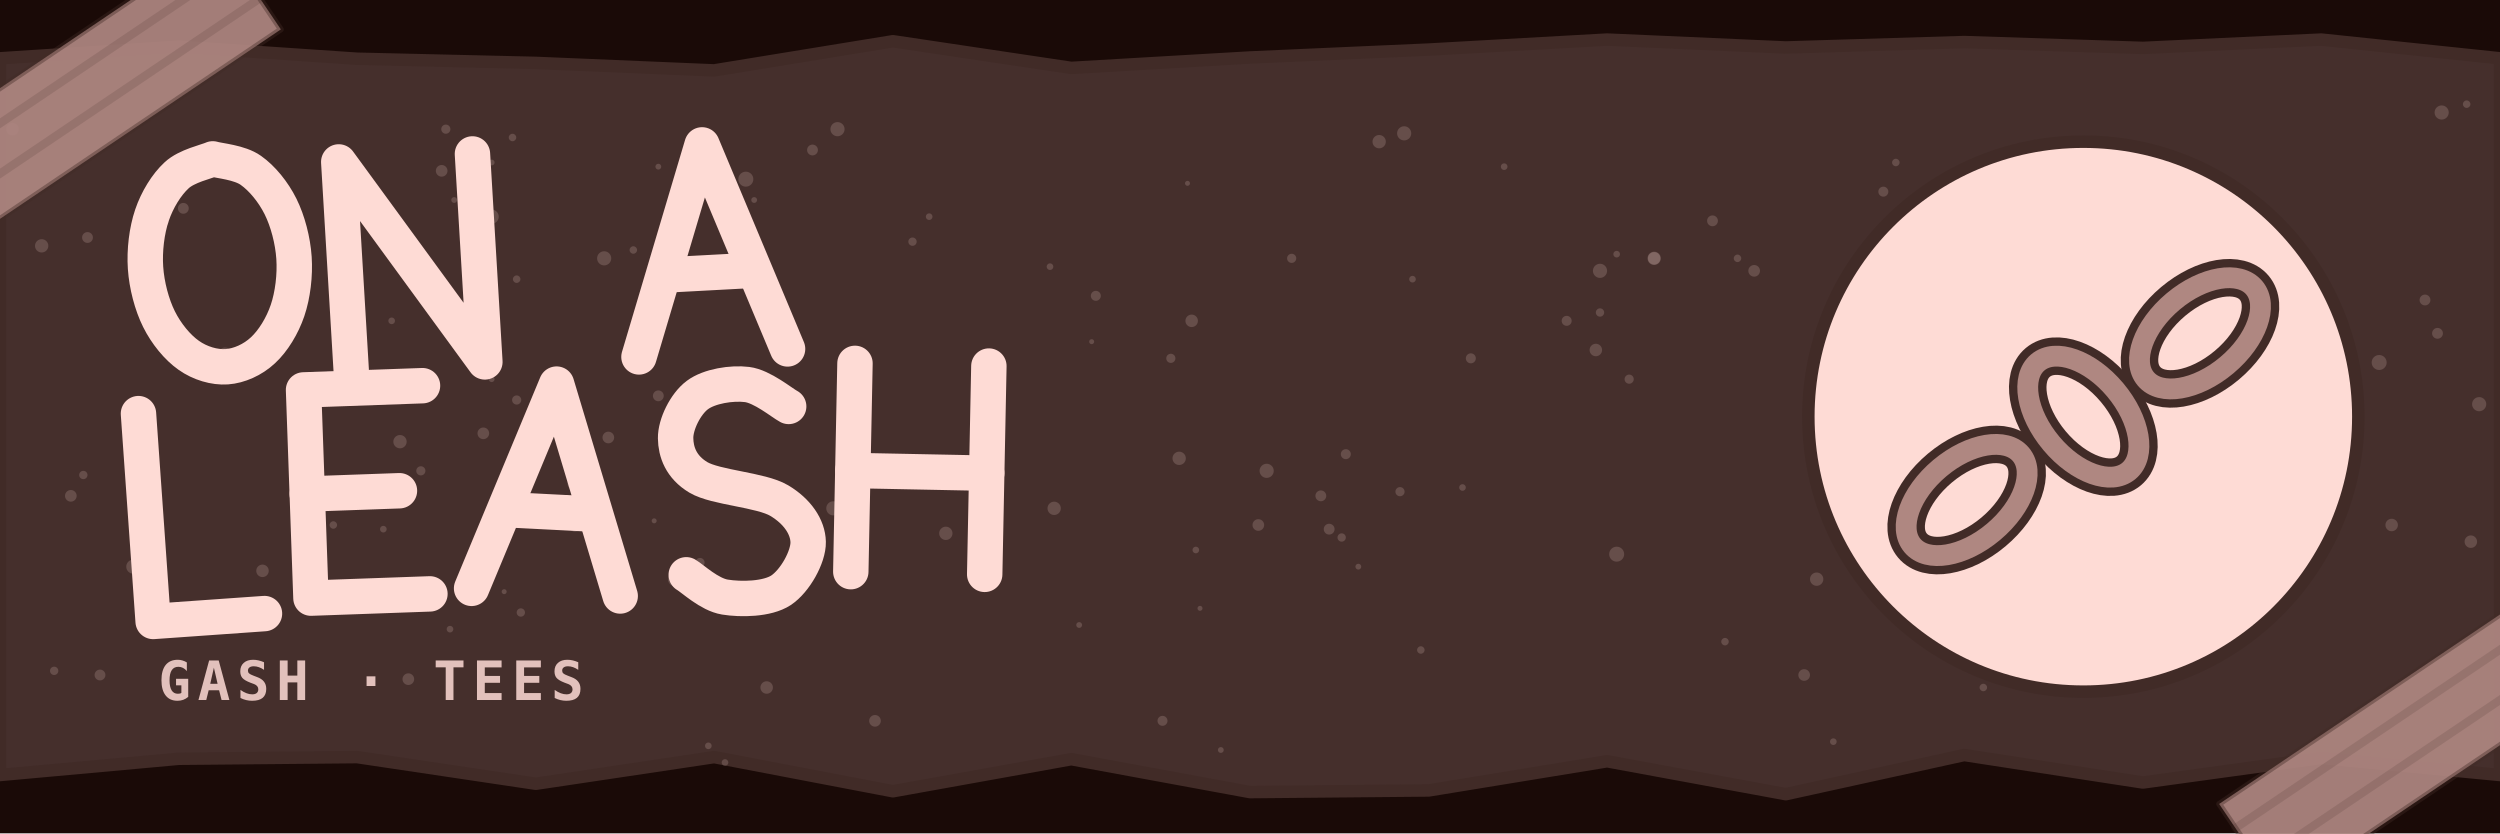
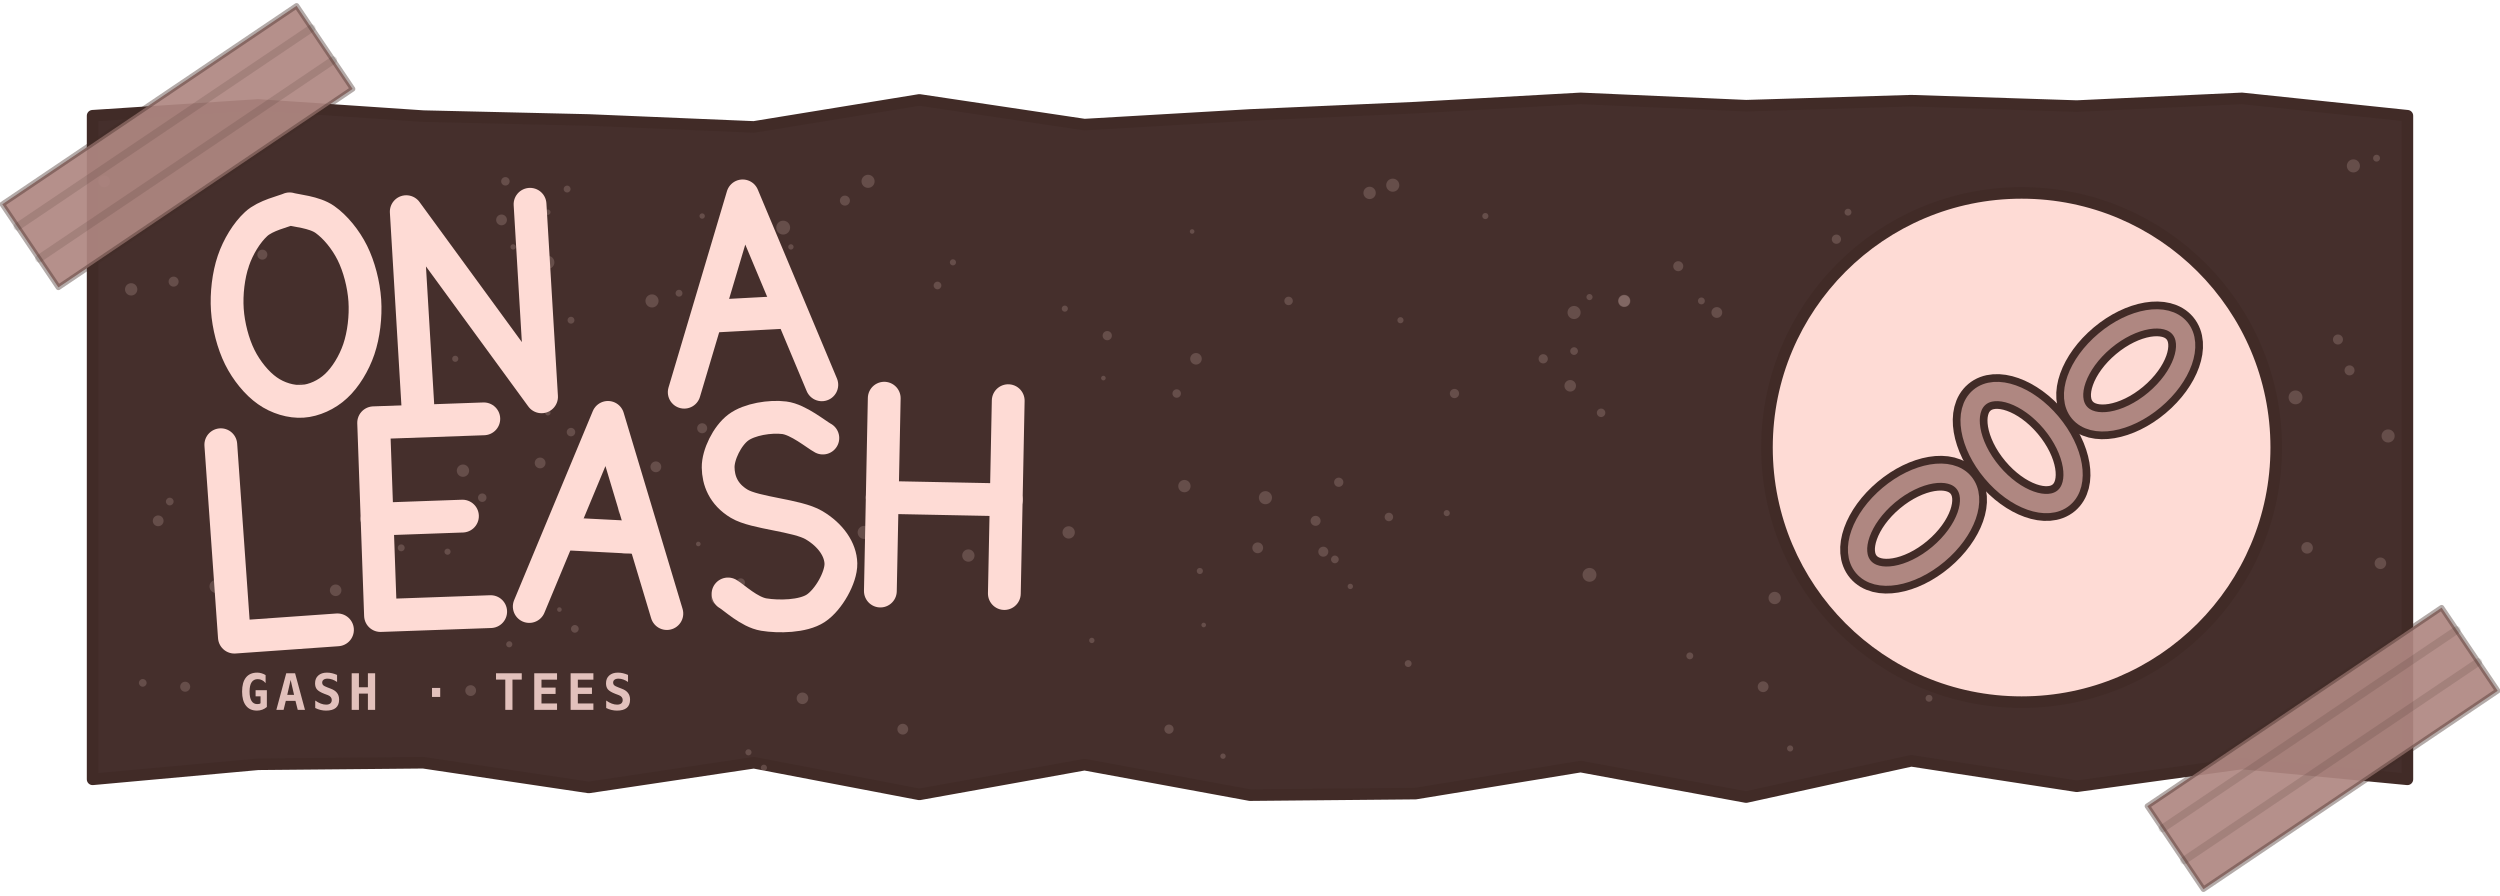
- <svg xmlns="http://www.w3.org/2000/svg" viewBox="0 0 600 200" width="600" height="200">
+ <svg xmlns="http://www.w3.org/2000/svg" viewBox="-24 -16 648 232" width="648" height="232">
  <defs>
    <pattern id="canvas" width="4" height="4" patternUnits="userSpaceOnUse">
      <path d="M0 0.5 H4 M0.5 0 V4" stroke="#412B27" stroke-opacity="0.12" stroke-width="0.8" />
    </pattern>
  </defs>
  <g stroke-linejoin="round" stroke-linecap="round">
-     <rect width="600" height="200" fill="#1A0A07" />
    <path d="M0.0 14.0 L42.9 11.2 L85.7 14.1 L128.6 15.1 L171.4 16.9 L214.3 9.9 L257.1 16.3 L300.0 13.8 L342.9 11.9 L385.7 9.5 L428.6 11.4 L471.4 10.1 L514.3 11.5 L557.1 9.5 L600.0 14.0 L600.0 186.0 L557.1 181.9 L514.3 187.8 L471.4 181.2 L428.6 190.6 L385.7 182.7 L342.9 189.7 L300.0 190.1 L257.1 182.2 L214.3 189.9 L171.4 181.7 L128.6 188.1 L85.7 181.7 L42.9 182.1 L0.0 186.0 Z" fill="#452F2C" stroke="#412B27" stroke-width="3" />
    <g fill="#FEDBD5" fill-opacity="0.18">
      <circle cx="262" cy="82" r="0.6" />
      <circle cx="288" cy="146" r="0.6" />
      <circle cx="17" cy="119" r="1.4" />
      <circle cx="253" cy="122" r="1.6" />
      <circle cx="162" cy="139" r="1.7" />
      <circle cx="388" cy="61" r="0.8" />
      <circle cx="458" cy="115" r="1.2" />
      <circle cx="302" cy="126" r="1.4" />
      <circle cx="138" cy="116" r="1.8" />
      <circle cx="462" cy="152" r="1.0" />
      <circle cx="124" cy="96" r="1.1" />
      <circle cx="179" cy="43" r="1.8" />
      <circle cx="96" cy="57" r="1.2" />
      <circle cx="353" cy="86" r="1.2" />
      <circle cx="537" cy="70" r="1.3" />
      <circle cx="92" cy="127" r="0.8" />
      <circle cx="98" cy="163" r="1.4" />
      <circle cx="351" cy="117" r="0.8" />
      <circle cx="121" cy="142" r="0.6" />
      <circle cx="117" cy="79" r="1.1" />
      <circle cx="546" cy="80" r="1.4" />
      <circle cx="200" cy="122" r="1.7" />
      <circle cx="69" cy="52" r="0.9" />
      <circle cx="21" cy="57" r="1.3" />
      <circle cx="574" cy="126" r="1.5" />
      <circle cx="101" cy="113" r="1.1" />
      <circle cx="331" cy="34" r="1.6" />
      <circle cx="252" cy="64" r="0.8" />
      <circle cx="24" cy="162" r="1.3" />
      <circle cx="510" cy="37" r="0.8" />
      <circle cx="195" cy="36" r="1.3" />
      <circle cx="384" cy="65" r="1.7" />
      <circle cx="287" cy="132" r="0.8" />
      <circle cx="80" cy="126" r="0.9" />
      <circle cx="388" cy="133" r="1.8" />
      <circle cx="158" cy="95" r="1.3" />
      <circle cx="219" cy="58" r="1.0" />
      <circle cx="467" cy="122" r="1.0" />
      <circle cx="514" cy="92" r="0.9" />
      <circle cx="157" cy="125" r="0.6" />
      <circle cx="493" cy="139" r="0.9" />
      <circle cx="545" cy="103" r="0.9" />
      <circle cx="39" cy="53" r="1.5" />
      <circle cx="32" cy="136" r="1.7" />
      <circle cx="384" cy="75" r="1.0" />
      <circle cx="506" cy="97" r="1.6" />
      <circle cx="170" cy="179" r="0.8" />
      <circle cx="259" cy="150" r="0.7" />
      <circle cx="293" cy="180" r="0.7" />
      <circle cx="585" cy="80" r="1.3" />
      <circle cx="201" cy="31" r="1.7" />
      <circle cx="550" cy="88" r="0.8" />
      <circle cx="443" cy="105" r="0.7" />
      <circle cx="376" cy="77" r="1.2" />
      <circle cx="542" cy="146" r="0.7" />
      <circle cx="455" cy="97" r="1.1" />
      <circle cx="138" cy="126" r="1.6" />
      <circle cx="440" cy="125" r="0.7" />
      <circle cx="13" cy="161" r="1.0" />
      <circle cx="582" cy="72" r="1.3" />
      <circle cx="33" cy="125" r="1.0" />
      <circle cx="528" cy="43" r="1.0" />
      <circle cx="464" cy="90" r="1.2" />
      <circle cx="106" cy="41" r="1.4" />
      <circle cx="433" cy="162" r="1.4" />
      <circle cx="337" cy="32" r="1.7" />
      <circle cx="446" cy="81" r="1.6" />
      <circle cx="118" cy="52" r="1.7" />
      <circle cx="417" cy="62" r="0.9" />
      <circle cx="3" cy="31" r="1.5" />
      <circle cx="109" cy="48" r="0.7" />
      <circle cx="73" cy="72" r="1.0" />
      <circle cx="181" cy="61" r="0.7" />
      <circle cx="168" cy="135" r="1.1" />
      <circle cx="35" cy="139" r="1.6" />
      <circle cx="54" cy="85" r="1.6" />
      <circle cx="145" cy="62" r="1.7" />
      <circle cx="457" cy="57" r="1.8" />
      <circle cx="476" cy="165" r="0.9" />
      <circle cx="118" cy="39" r="0.7" />
      <circle cx="326" cy="136" r="0.7" />
      <circle cx="94" cy="77" r="0.8" />
      <circle cx="20" cy="114" r="1.0" />
      <circle cx="383" cy="84" r="1.5" />
      <circle cx="317" cy="119" r="1.3" />
      <circle cx="455" cy="39" r="0.9" />
      <circle cx="286" cy="77" r="1.5" />
      <circle cx="223" cy="52" r="0.8" />
      <circle cx="283" cy="110" r="1.6" />
      <circle cx="44" cy="50" r="1.3" />
      <circle cx="595" cy="97" r="1.7" />
      <circle cx="436" cy="139" r="1.6" />
      <circle cx="123" cy="33" r="0.9" />
      <circle cx="116" cy="104" r="1.4" />
      <circle cx="210" cy="173" r="1.4" />
      <circle cx="323" cy="109" r="1.2" />
      <circle cx="504" cy="153" r="1.5" />
      <circle cx="414" cy="154" r="0.9" />
      <circle cx="319" cy="127" r="1.3" />
      <circle cx="146" cy="105" r="1.4" />
      <circle cx="391" cy="91" r="1.1" />
      <circle cx="281" cy="86" r="1.1" />
      <circle cx="593" cy="130" r="1.5" />
      <circle cx="440" cy="178" r="0.8" />
      <circle cx="125" cy="147" r="1.0" />
      <circle cx="452" cy="46" r="1.2" />
      <circle cx="586" cy="27" r="1.7" />
      <circle cx="63" cy="137" r="1.5" />
      <circle cx="322" cy="129" r="1.0" />
      <circle cx="107" cy="31" r="1.1" />
      <circle cx="411" cy="53" r="1.3" />
      <circle cx="227" cy="128" r="1.6" />
      <circle cx="158" cy="40" r="0.7" />
      <circle cx="571" cy="87" r="1.8" />
      <circle cx="339" cy="67" r="0.8" />
      <circle cx="152" cy="60" r="0.9" />
      <circle cx="361" cy="40" r="0.8" />
      <circle cx="592" cy="25" r="0.9" />
      <circle cx="421" cy="65" r="1.4" />
      <circle cx="285" cy="44" r="0.6" />
      <circle cx="397" cy="62" r="1.5" />
      <circle cx="539" cy="55" r="1.1" />
      <circle cx="76" cy="140" r="0.9" />
      <circle cx="341" cy="156" r="0.9" />
      <circle cx="304" cy="113" r="1.7" />
      <circle cx="108" cy="151" r="0.8" />
      <circle cx="279" cy="173" r="1.2" />
      <circle cx="96" cy="106" r="1.6" />
      <circle cx="124" cy="67" r="0.9" />
      <circle cx="184" cy="165" r="1.5" />
      <circle cx="336" cy="118" r="1.1" />
      <circle cx="536" cy="119" r="1.4" />
      <circle cx="263" cy="71" r="1.2" />
      <circle cx="10" cy="59" r="1.6" />
      <circle cx="118" cy="91" r="0.7" />
      <circle cx="103" cy="94" r="0.9" />
      <circle cx="181" cy="48" r="0.7" />
      <circle cx="310" cy="62" r="1.1" />
      <circle cx="174" cy="183" r="0.8" />
      <circle cx="397" cy="62" r="1.6" />
    </g>
    <g transform="translate(34 38) rotate(-2) scale(3.5714)" fill="none" stroke="#FEDBD5" stroke-width="2.38" stroke-linecap="round" stroke-linejoin="round">
      <g transform="translate(0.00 0.20) rotate(-1.86 5.0 7)">
        <path d="M5.00 0.00 C5.42 0.16 6.78 0.35 7.50 0.94 C8.22 1.52 8.91 2.49 9.33 3.50 C9.75 4.51 10.00 5.83 10.00 7.00 C10.00 8.17 9.75 9.49 9.33 10.50 C8.91 11.51 8.22 12.48 7.50 13.06 C6.78 13.65 5.83 14.00 5.00 14.00 C4.17 14.00 3.22 13.65 2.50 13.06 C1.78 12.48 1.09 11.51 0.67 10.50 C0.25 9.49 0.00 8.17 0.00 7.00 C0.00 5.83 0.25 4.51 0.67 3.50 C1.09 2.49 1.78 1.52 2.50 0.94 C3.22 0.35 4.58 0.16 5.00 0.00" />
      </g>
      <g transform="translate(13.40 0.59) rotate(-1.42 4.5 7)">
        <path d="M0.00 14.00 L0.00 0.00 L9.00 14.00 L9.00 0.00" />
      </g>
      <g transform="translate(32.80 0.41) rotate(-1.08 5.0 7)">
        <path d="M0.00 14.00 L5.00 0.00 L10.00 14.00" />
        <path d="M2.30 8.60 L7.70 8.60" />
      </g>
    </g>
    <g transform="translate(34 96) rotate(-2) scale(3.5714)" fill="none" stroke="#FEDBD5" stroke-width="2.38" stroke-linecap="round" stroke-linejoin="round">
      <g transform="translate(0.00 0.77) rotate(-2.04 3.75 7)">
        <path d="M0.00 0.00 L0.00 14.00 L7.50 14.00" />
      </g>
      <g transform="translate(10.90 -0.30) rotate(-0.04 4.0 7)">
        <path d="M8.00 0.00 L0.00 0.00 L0.00 14.00 L8.00 14.00" />
        <path d="M0.00 7.00 L6.20 7.00" />
      </g>
      <g transform="translate(22.30 -0.12) rotate(4.94 5.0 7)">
        <path d="M0.00 14.00 L5.00 0.00 L10.00 14.00" />
        <path d="M2.30 8.60 L7.70 8.60" />
      </g>
      <g transform="translate(35.70 0.47) rotate(-4.94 4.25 7)">
        <path d="M8.20 1.80 C7.77 1.50 6.60 0.25 5.60 0.00 C4.60 -0.25 3.07 -0.20 2.20 0.30 C1.33 0.80 0.50 2.08 0.40 3.00 C0.30 3.92 0.53 4.97 1.60 5.80 C2.67 6.63 5.67 7.13 6.80 8.00 C7.93 8.87 8.50 10.00 8.40 11.00 C8.30 12.00 7.20 13.50 6.20 14.00 C5.20 14.50 3.43 14.30 2.40 14.00 C1.37 13.70 0.40 12.50 0.00 12.20" />
      </g>
      <g transform="translate(47.60 -0.55) rotate(3.15 4.5 7)">
        <path d="M0.00 0.00 L0.00 14.00" />
        <path d="M9.00 0.00 L9.00 14.00" />
        <path d="M0.00 7.20 L9.00 7.20" />
      </g>
    </g>
    <text x="38" y="168" font-family="ui-monospace, Menlo, monospace" font-size="13" font-weight="700" letter-spacing="1.6" fill="#FEDBD5" fill-opacity="0.85">GASH · TEES</text>
    <circle cx="500" cy="100" r="66" fill="#FEDBD5" stroke="#412B27" stroke-width="3" />
    <ellipse cx="472" cy="120" rx="17" ry="10" transform="rotate(-40 472 120)" fill="none" stroke="#412B27" stroke-width="9" />
    <ellipse cx="472" cy="120" rx="17" ry="10" transform="rotate(-40 472 120)" fill="none" stroke="#AF8781" stroke-width="5" />
    <ellipse cx="500" cy="100" rx="17" ry="10" transform="rotate(50 500 100)" fill="none" stroke="#412B27" stroke-width="9" />
    <ellipse cx="500" cy="100" rx="17" ry="10" transform="rotate(50 500 100)" fill="none" stroke="#AF8781" stroke-width="5" />
    <ellipse cx="528" cy="80" rx="17" ry="10" transform="rotate(-40 528 80)" fill="none" stroke="#412B27" stroke-width="9" />
    <ellipse cx="528" cy="80" rx="17" ry="10" transform="rotate(-40 528 80)" fill="none" stroke="#AF8781" stroke-width="5" />
    <g transform="translate(22 22) rotate(-34)">
      <rect x="-46" y="-13" width="92" height="26" fill="#AF8781" fill-opacity="0.92" stroke="#412B27" stroke-opacity="0.4" stroke-width="1.4" />
      <path d="M-46 -6 H46 M-46 4 H46" stroke="#412B27" stroke-opacity="0.15" stroke-width="2" />
    </g>
    <g transform="translate(578 178) rotate(-34)">
      <rect x="-46" y="-13" width="92" height="26" fill="#AF8781" fill-opacity="0.92" stroke="#412B27" stroke-opacity="0.4" stroke-width="1.4" />
      <path d="M-46 -6 H46 M-46 4 H46" stroke="#412B27" stroke-opacity="0.15" stroke-width="2" />
    </g>
  </g>
</svg>
